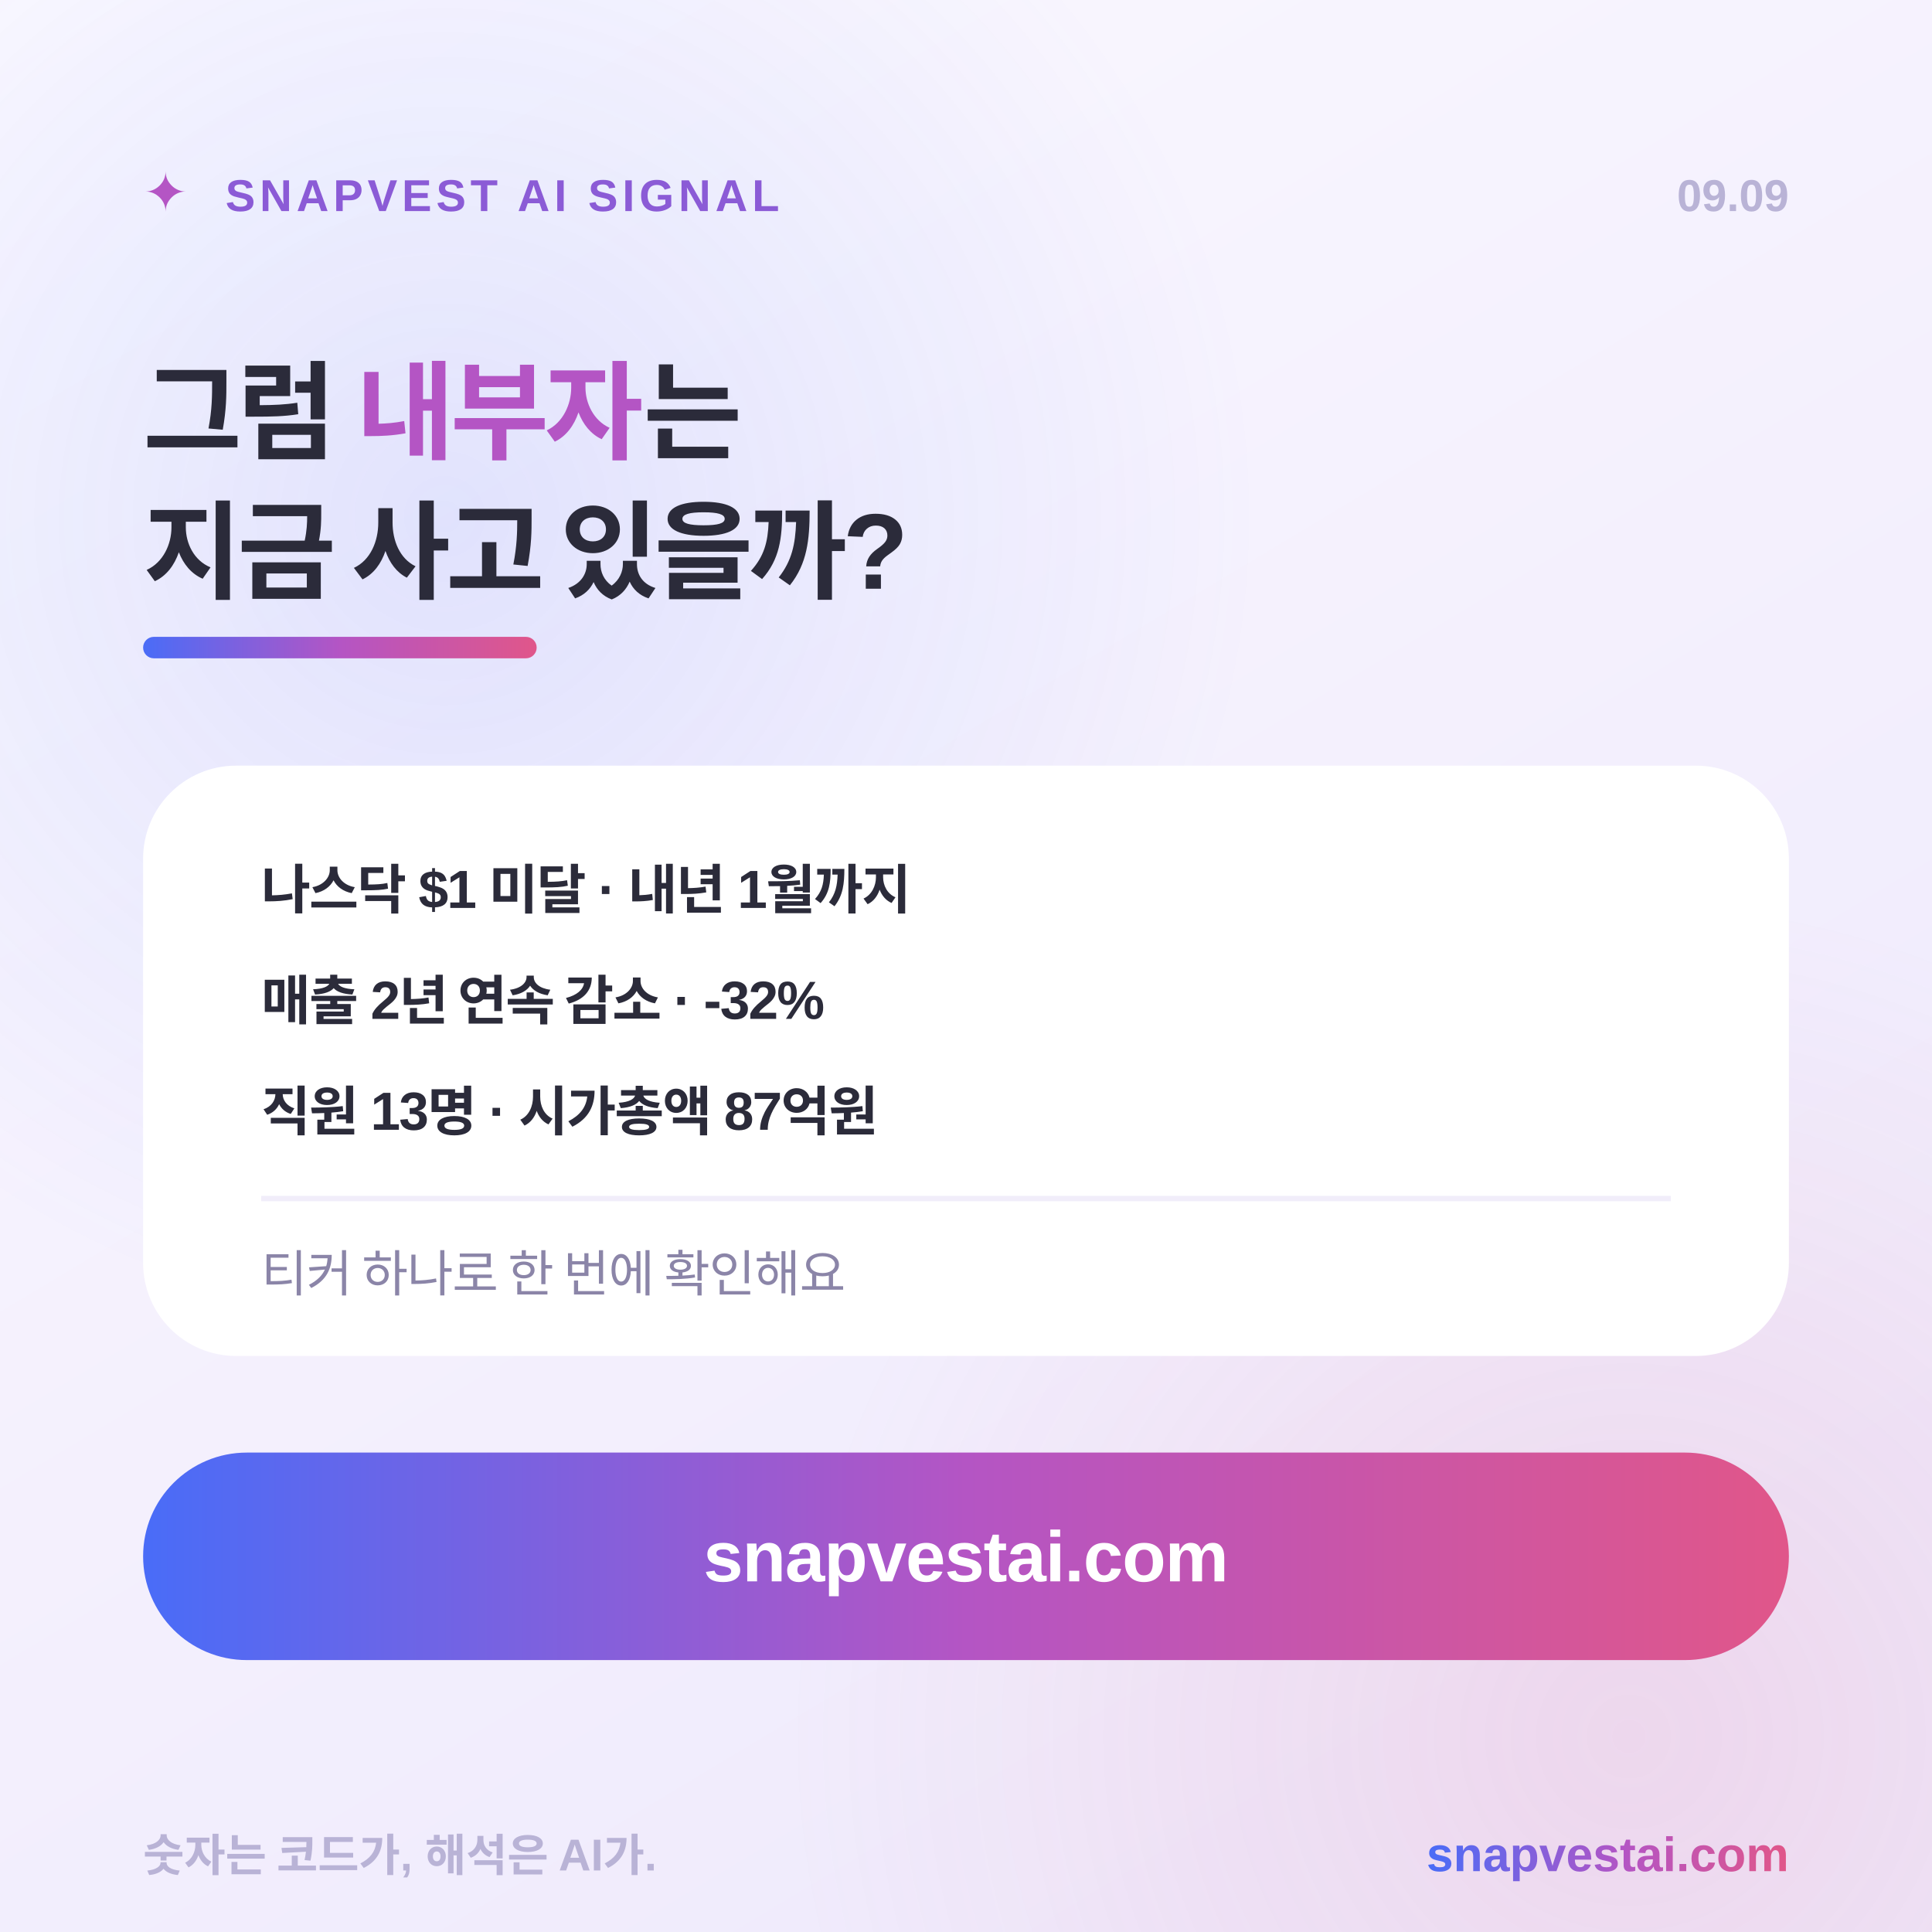
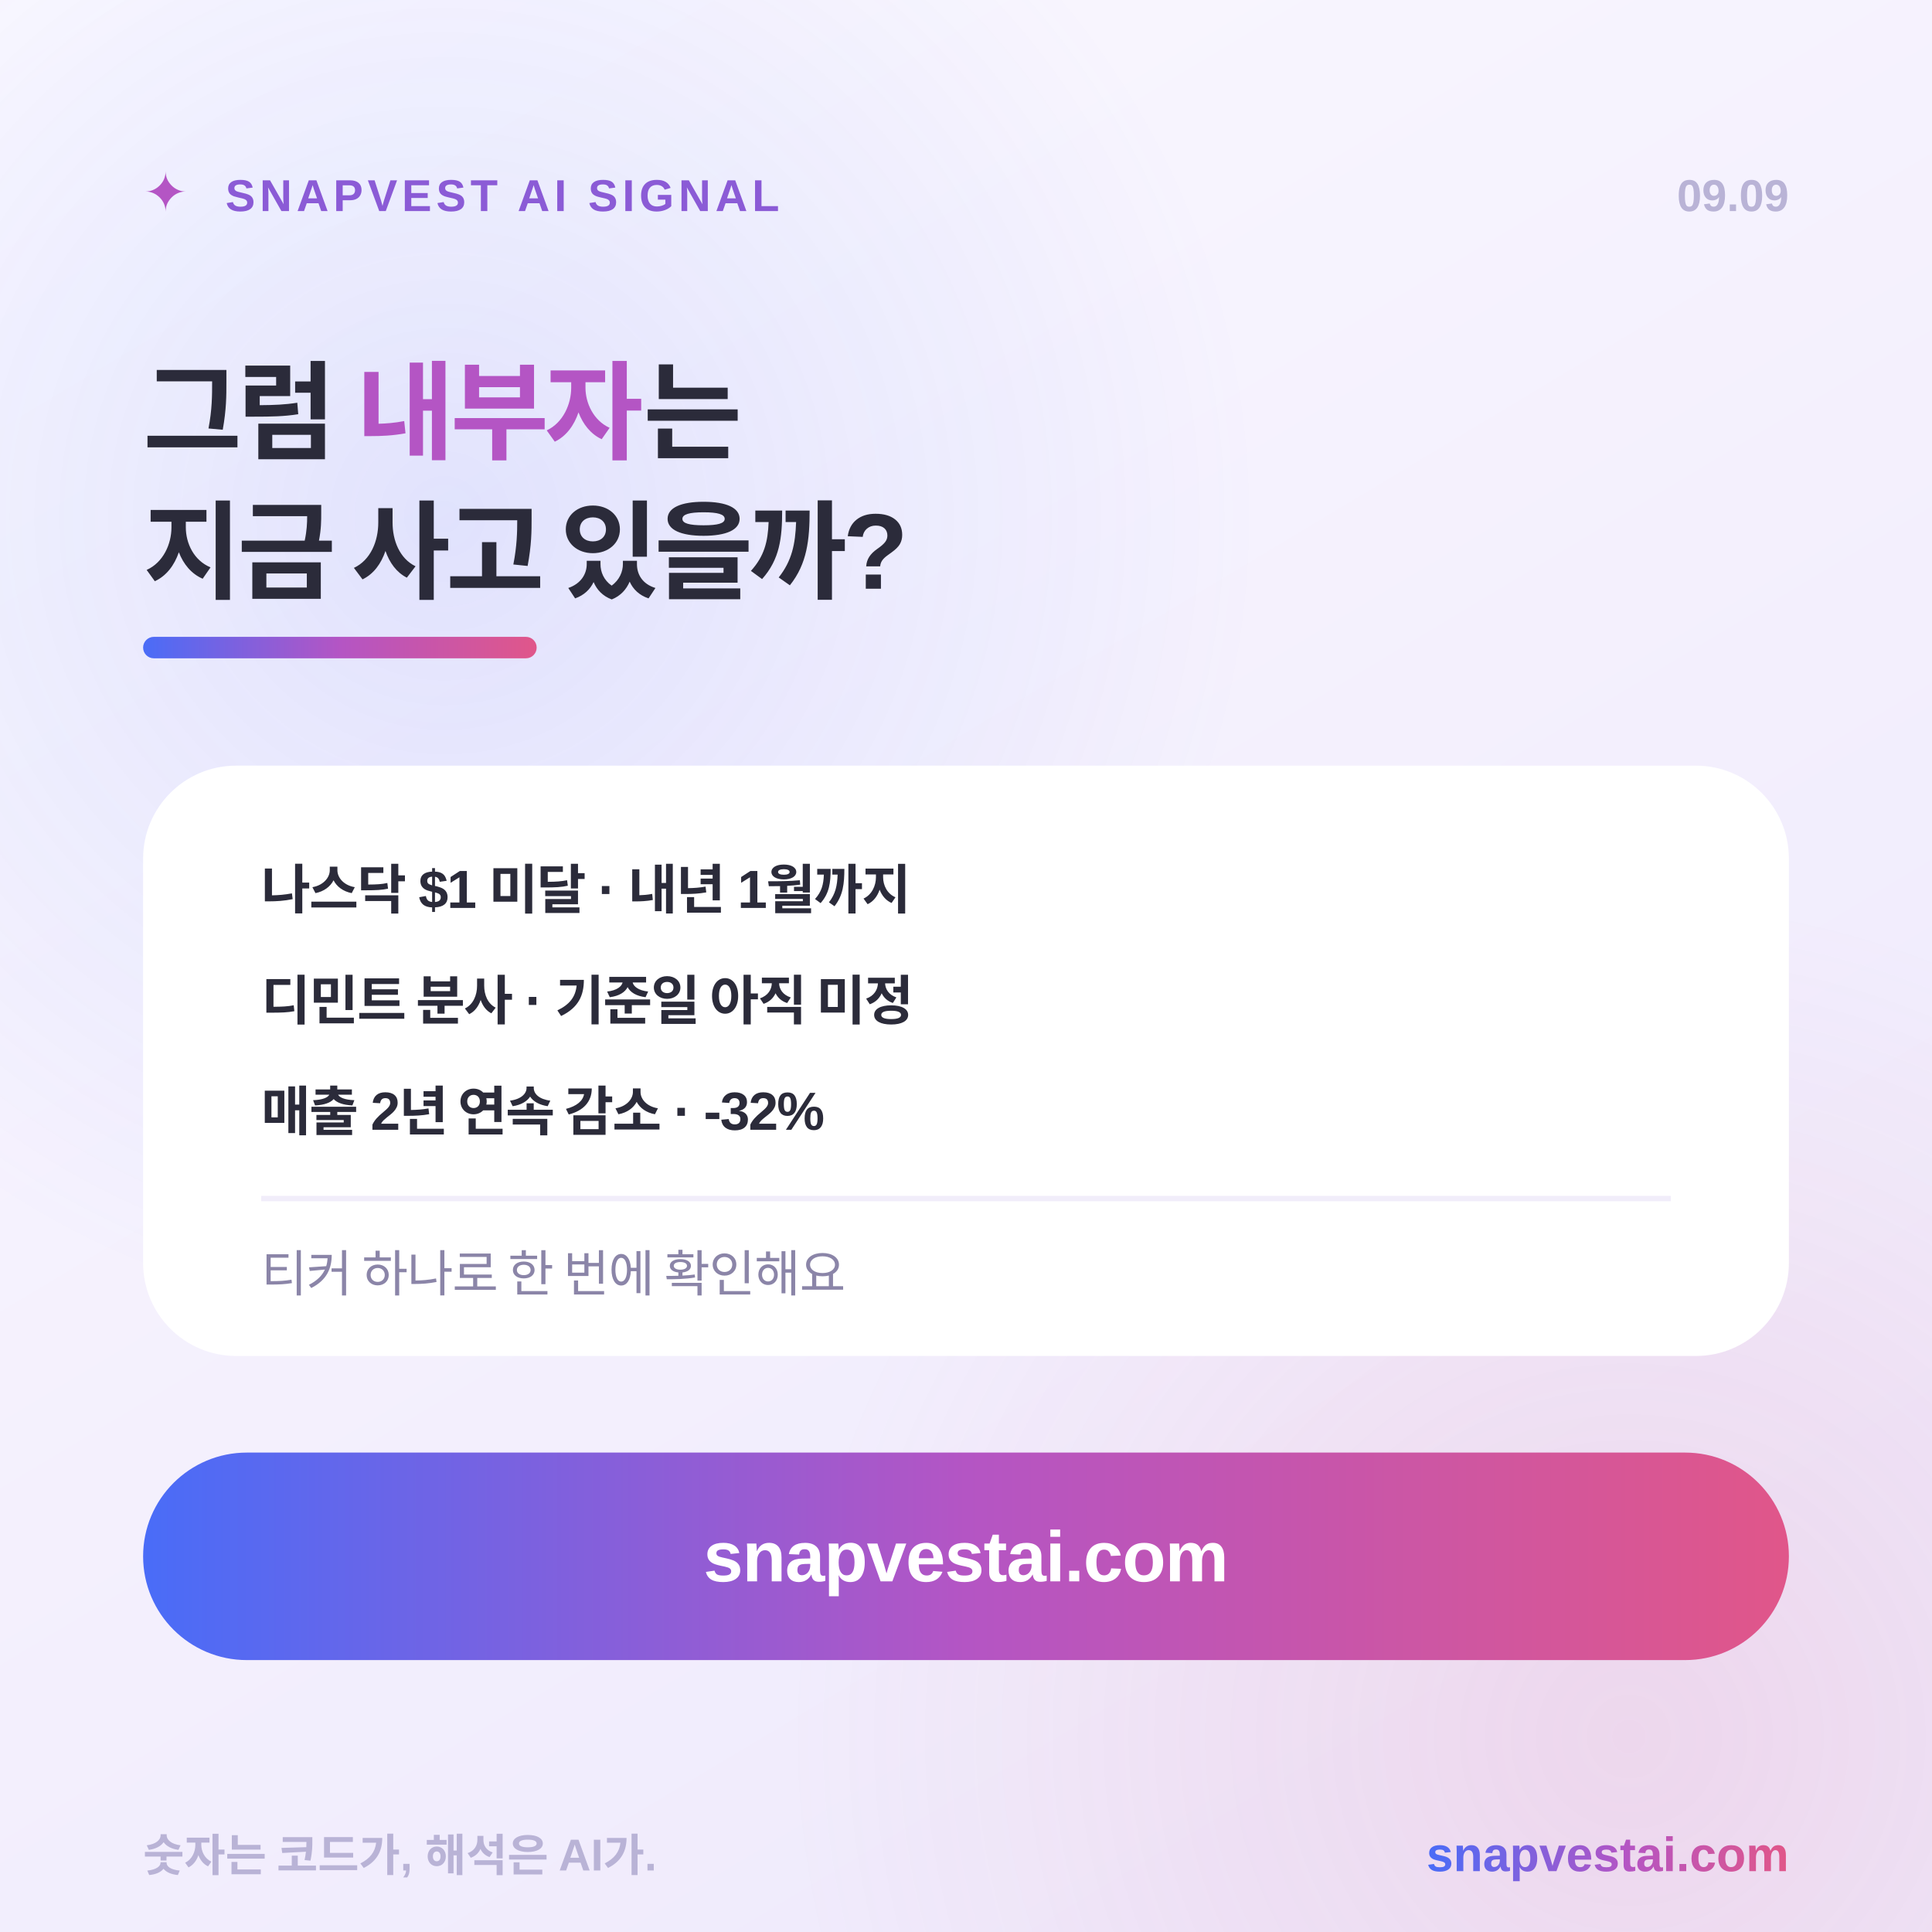
<svg xmlns="http://www.w3.org/2000/svg" width="1080" height="1080" viewBox="0 0 1080 1080" role="img">
  <defs>
    <linearGradient id="bg" x1="0" y1="0" x2="0.6" y2="1">
      <stop offset="0" stop-color="#FBF9FF" />
      <stop offset="1" stop-color="#EFEAFC" />
    </linearGradient>
    <linearGradient id="line" x1="0" y1="0" x2="1" y2="0">
      <stop offset="0" stop-color="#4A6CF7" />
      <stop offset="0.5" stop-color="#B455C4" />
      <stop offset="1" stop-color="#E0568A" />
    </linearGradient>
    <linearGradient id="dom" x1="0" y1="0" x2="1" y2="0">
      <stop offset="0" stop-color="#4A6CF7" />
      <stop offset="0.55" stop-color="#B455C4" />
      <stop offset="1" stop-color="#E0568A" />
    </linearGradient>
    <radialGradient id="m1" cx="0.5" cy="0.5" r="0.5">
      <stop offset="0" stop-color="#4A6CF7" stop-opacity="0.13" />
      <stop offset="1" stop-color="#4A6CF7" stop-opacity="0" />
    </radialGradient>
    <radialGradient id="m2" cx="0.5" cy="0.5" r="0.5">
      <stop offset="0" stop-color="#E0568A" stop-opacity="0.13" />
      <stop offset="1" stop-color="#E0568A" stop-opacity="0" />
    </radialGradient>
  </defs>
  <rect width="1080" height="1080" fill="url(#bg)" />
  <rect x="-200" y="-160" width="900" height="900" fill="url(#m1)" />
  <rect x="440" y="500" width="940" height="940" fill="url(#m2)" />
  <g font-family="Pretendard, Poppins, Arial, sans-serif">
    <text x="80" y="118" font-size="30" fill="#B455C4">✦</text>
    <text x="126" y="118" font-size="25" font-weight="700" letter-spacing="2.5" fill="#8B5BD6">SNAPVEST AI SIGNAL</text>
    <text x="1000" y="118" text-anchor="end" font-size="25" font-weight="600" fill="#B9B3D6">09.09</text>
    <text x="80" y="252" font-size="60" font-weight="700" letter-spacing="-2.5" fill="#2B2B3A">그럼 <tspan fill="#B455C4">내부자</tspan>는</text>
    <text x="80" y="330" font-size="60" font-weight="700" letter-spacing="-2.5" fill="#2B2B3A">지금 사고 있을까?</text>
    <rect x="80" y="356" width="220" height="12" rx="6" fill="url(#line)" />
    <rect x="80" y="428" width="920" height="330" rx="52" fill="#FFFFFF" />
    <text x="146" y="508" font-size="30" font-weight="700" letter-spacing="-0.8" fill="#2B2B3A">나스닥 $1 미달 · 내년 1월까지</text>
-     <text x="146" y="570" font-size="30" font-weight="700" letter-spacing="-0.8" fill="#2B2B3A">매출 2년 연속 감소 · -32%</text>
-     <text x="146" y="632" font-size="30" font-weight="700" letter-spacing="-0.8" fill="#2B2B3A">직원 13명 · 시가총액 87억원</text>
+     <text x="146" y="570" font-size="30" font-weight="700" letter-spacing="-0.8" fill="#2B2B3A">디민트 분사 · 기준일 아직 미정</text>
+     <text x="146" y="632" font-size="30" font-weight="700" letter-spacing="-0.8" fill="#2B2B3A">매출 2년 연속 감소 · -32%</text>
    <line x1="146" y1="670" x2="934" y2="670" stroke="#F1EDFA" stroke-width="3" />
    <text x="146" y="722" font-size="28" font-weight="500" letter-spacing="-0.5" fill="#8B85A8">티커 하나로 한 번에 확인해요</text>
    <rect x="80" y="812" width="920" height="116" rx="58" fill="url(#line)" />
    <text x="540" y="884" text-anchor="middle" font-size="40" font-weight="700" letter-spacing="-0.5" fill="#FFFFFF">snapvestai.com</text>
    <text x="80" y="1046" font-size="25" font-weight="600" fill="#B9B3D6">숫자는 코드가, 해석은 AI가.</text>
    <text x="1000" y="1046" text-anchor="end" font-size="27" font-weight="700" fill="url(#dom)">snapvestai.com</text>
  </g>
</svg>
